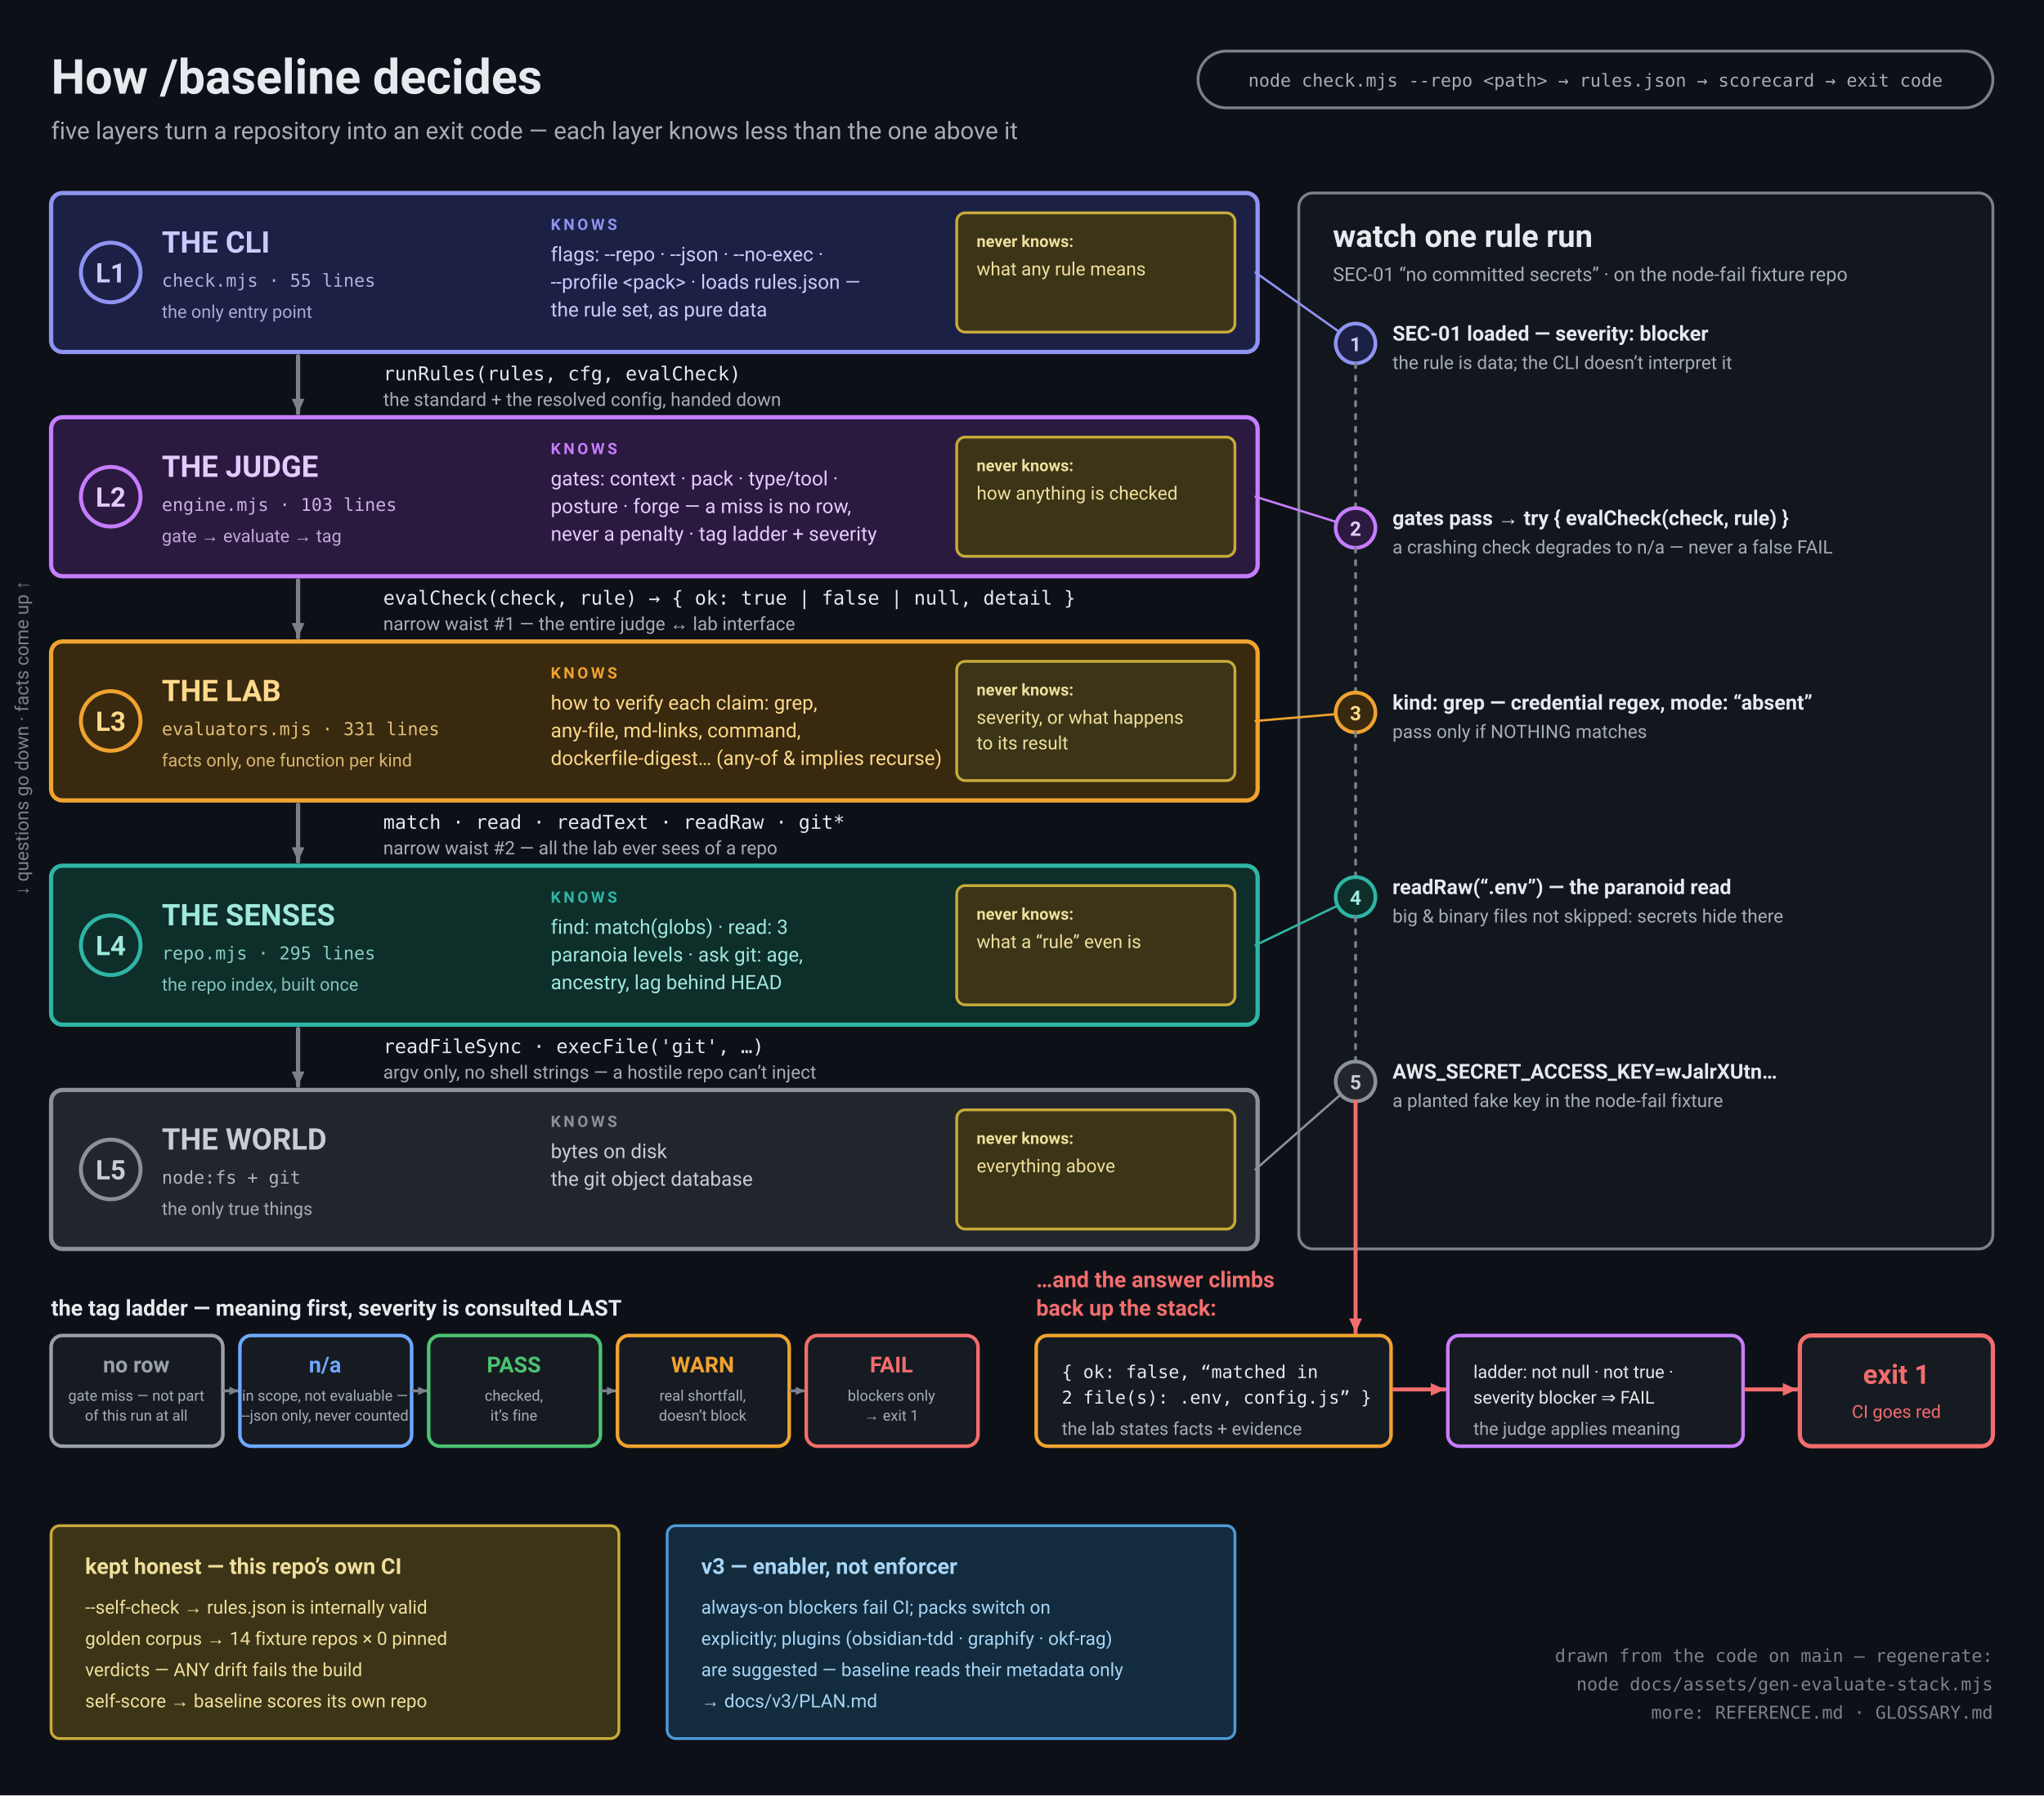
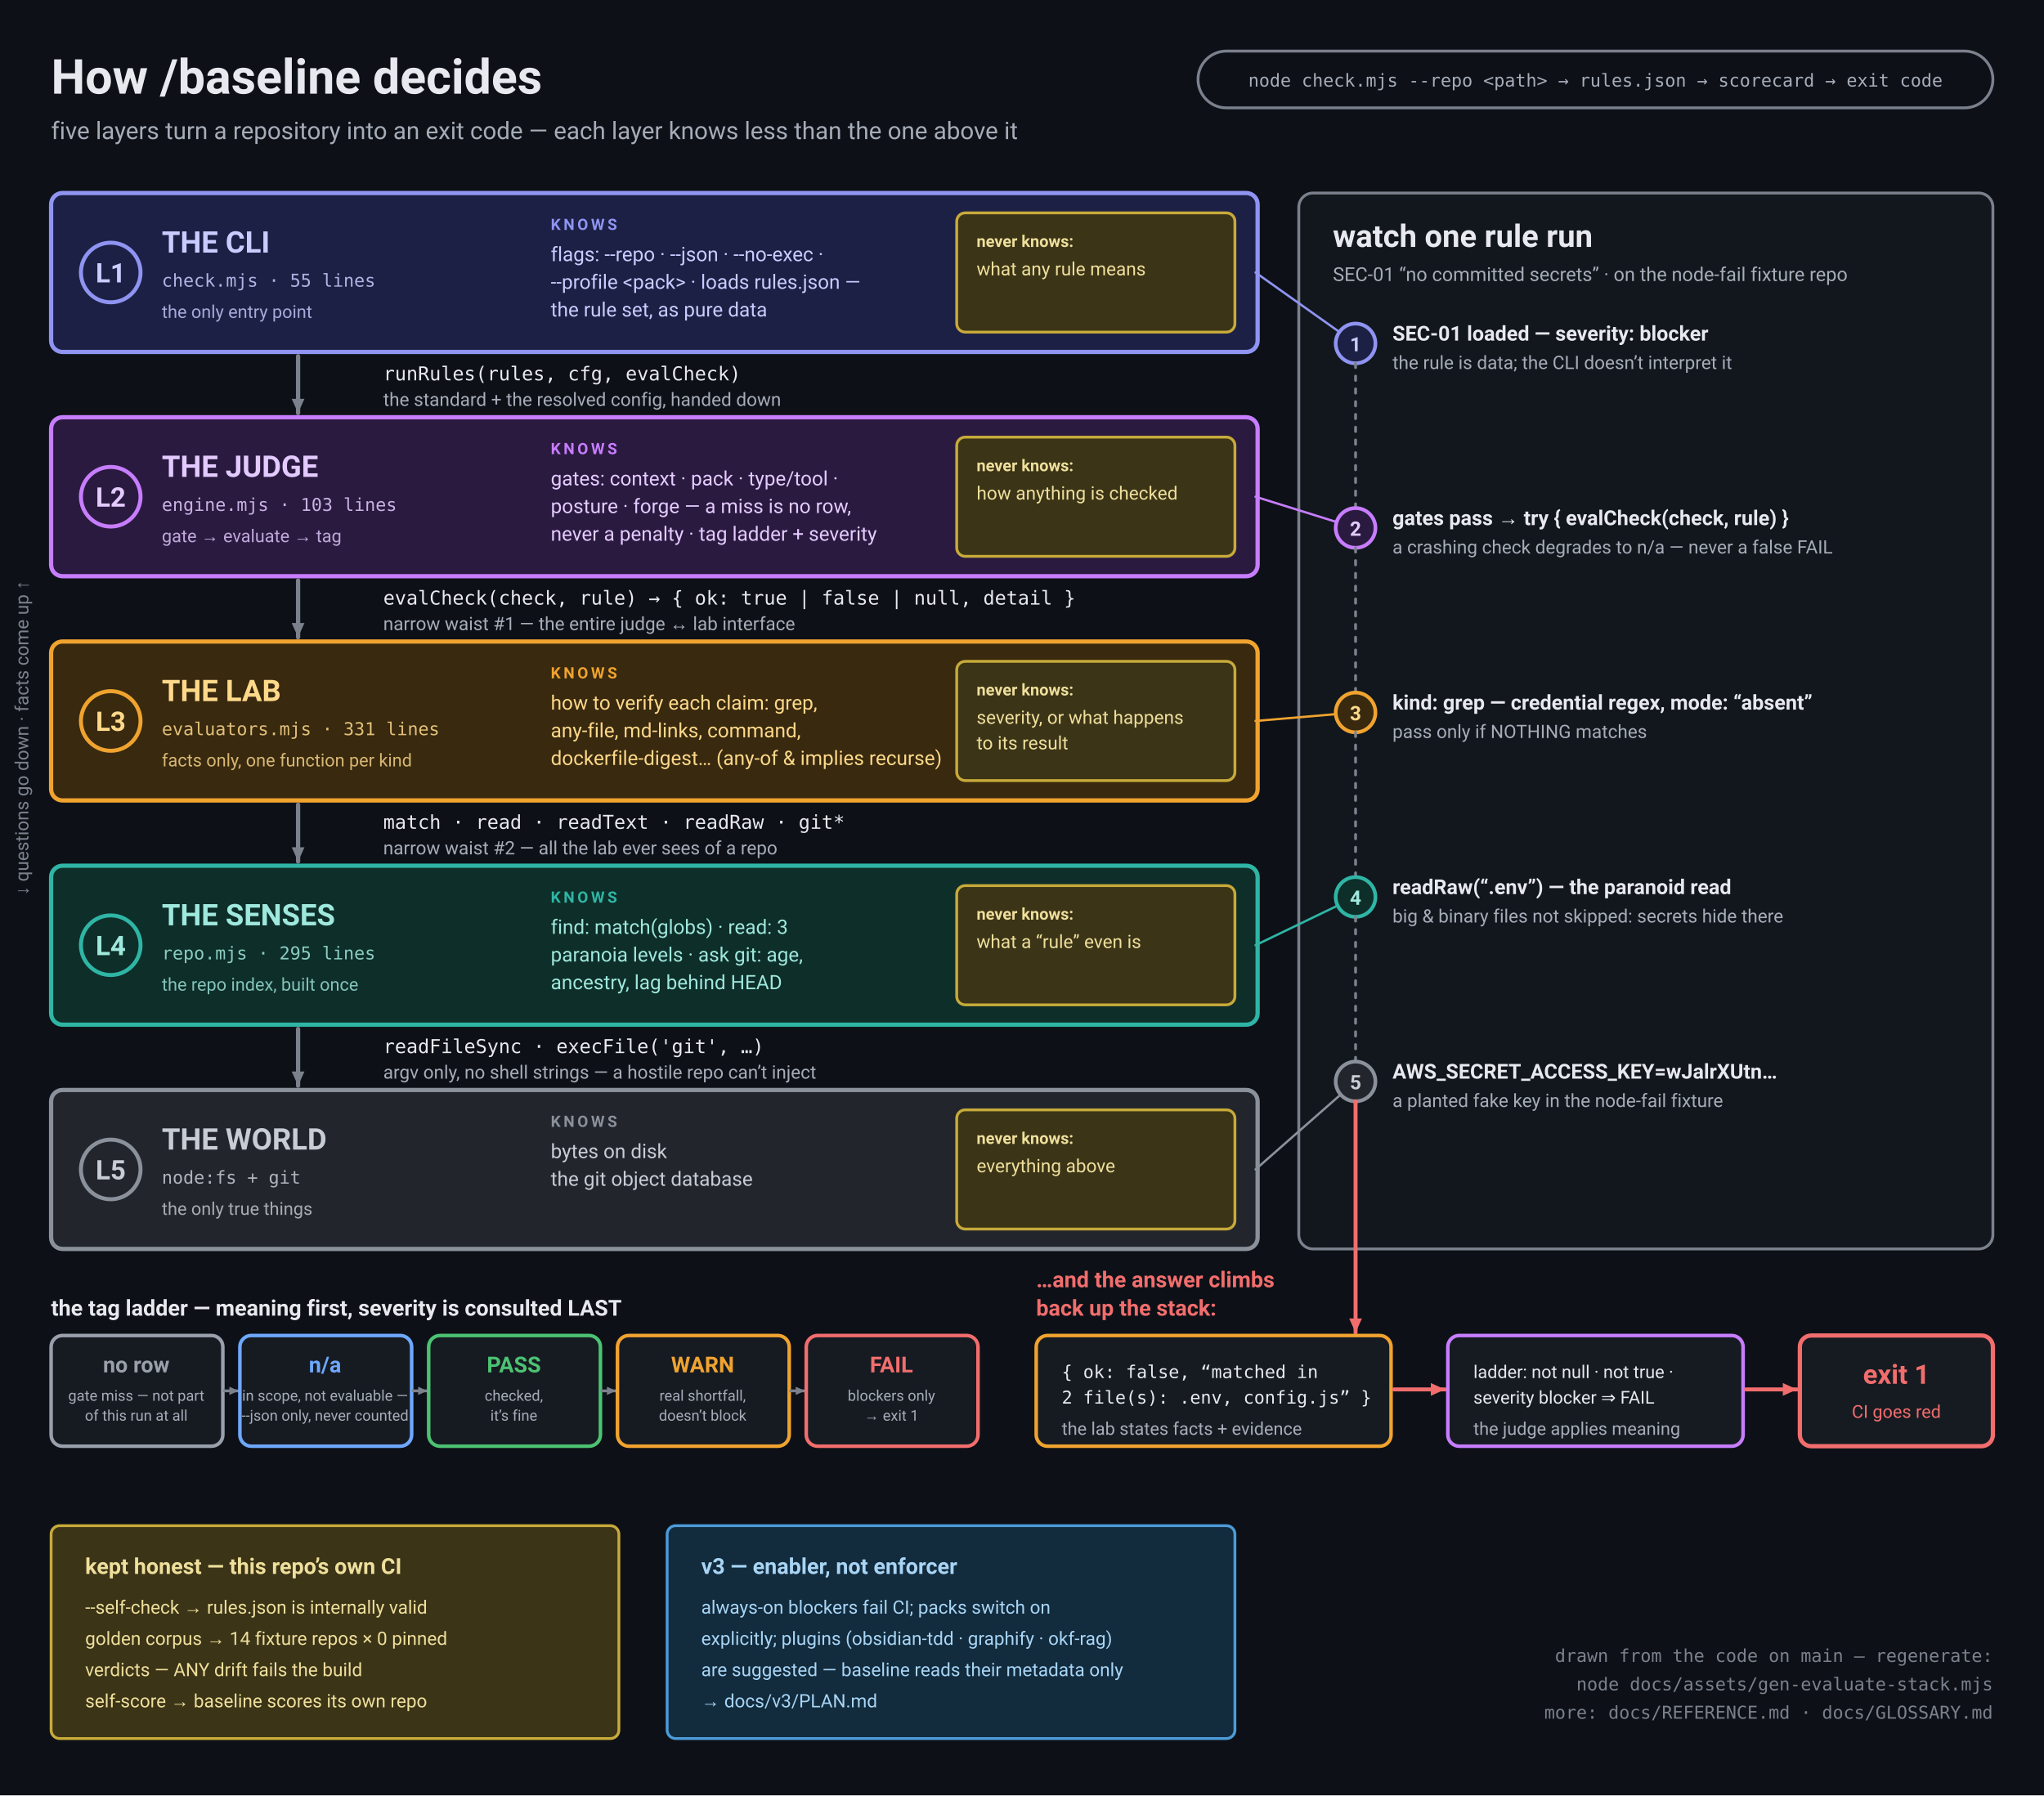
<svg xmlns="http://www.w3.org/2000/svg" viewBox="0 0 1440 1265" role="img" aria-labelledby="t">
  <rect width="1440" height="1265" fill="#0D1117" />
  <text x="36" y="66" font-family="Segoe UI, Roboto, Helvetica Neue, Arial, DejaVu Sans, sans-serif" font-size="34" font-weight="bold" fill="#E7E9EE" text-anchor="start">How /baseline decides</text>
  <text x="36" y="98" font-family="Segoe UI, Roboto, Helvetica Neue, Arial, DejaVu Sans, sans-serif" font-size="17" font-weight="normal" fill="#A6ACB8" text-anchor="start">five layers turn a repository into an exit code — each layer knows less than the one above it</text>
  <rect x="844" y="36" width="560" height="40" rx="20" fill="none" stroke="#7B818C" stroke-width="2" />
  <text x="1124" y="61" font-family="ui-monospace, Menlo, Consolas, DejaVu Sans Mono, monospace" font-size="12.5" font-weight="normal" fill="#A6ACB8" text-anchor="middle">node check.mjs --repo &lt;path&gt;  →  rules.json  →  scorecard  →  exit code</text>
  <g transform="rotate(-90 20 520)">
    <text x="20" y="520" font-family="Segoe UI, Roboto, Helvetica Neue, Arial, DejaVu Sans, sans-serif" font-size="13" font-weight="normal" fill="#7B818C" text-anchor="middle">↓ questions go down · facts come up ↑</text>
  </g>
  <rect x="36" y="136" width="850" height="112" rx="8" fill="#1C2044" stroke="#8F94F2" stroke-width="3" />
  <circle cx="78" cy="192" r="21" fill="none" stroke="#8F94F2" stroke-width="2.8" />
  <text x="78" y="199" font-family="Segoe UI, Roboto, Helvetica Neue, Arial, DejaVu Sans, sans-serif" font-size="19" font-weight="bold" fill="#C9CCFF" text-anchor="middle">L1</text>
  <text x="114" y="178" font-family="Segoe UI, Roboto, Helvetica Neue, Arial, DejaVu Sans, sans-serif" font-size="21" font-weight="bold" fill="#C9CCFF" text-anchor="start">THE CLI</text>
  <text x="114" y="202" font-family="ui-monospace, Menlo, Consolas, DejaVu Sans Mono, monospace" font-size="12.5" font-weight="normal" fill="#C9CCFF" text-anchor="start" opacity="0.85">check.mjs · 55 lines</text>
  <text x="114" y="224" font-family="Segoe UI, Roboto, Helvetica Neue, Arial, DejaVu Sans, sans-serif" font-size="12.5" font-weight="normal" fill="#C9CCFF" text-anchor="start" opacity="0.8">the only entry point</text>
  <text x="388" y="162" font-family="Segoe UI, Roboto, Helvetica Neue, Arial, DejaVu Sans, sans-serif" font-size="11" font-weight="bold" fill="#8F94F2" text-anchor="start" letter-spacing="2">KNOWS</text>
  <text x="388" y="184" font-family="Segoe UI, Roboto, Helvetica Neue, Arial, DejaVu Sans, sans-serif" font-size="14" font-weight="normal" fill="#C9CCFF" text-anchor="start">flags: --repo · --json · --no-exec ·</text>
  <text x="388" y="203.5" font-family="Segoe UI, Roboto, Helvetica Neue, Arial, DejaVu Sans, sans-serif" font-size="14" font-weight="normal" fill="#C9CCFF" text-anchor="start">--profile &lt;pack&gt; · loads rules.json —</text>
  <text x="388" y="223" font-family="Segoe UI, Roboto, Helvetica Neue, Arial, DejaVu Sans, sans-serif" font-size="14" font-weight="normal" fill="#C9CCFF" text-anchor="start">the rule set, as pure data</text>
  <rect x="674" y="150" width="196" height="84" rx="6" fill="#3B3417" stroke="#C7AA3A" stroke-width="2" />
  <text x="688" y="174" font-family="Segoe UI, Roboto, Helvetica Neue, Arial, DejaVu Sans, sans-serif" font-size="11.5" font-weight="bold" fill="#EFDF9C" text-anchor="start">never knows:</text>
  <text x="688" y="194" font-family="Segoe UI, Roboto, Helvetica Neue, Arial, DejaVu Sans, sans-serif" font-size="13" font-weight="normal" fill="#EFDF9C" text-anchor="start">what any rule means</text>
  <line x1="210" y1="251" x2="210" y2="291" stroke="#7B818C" stroke-width="3" stroke-linecap="round" />
  <path d="M210,291 L214.5,281 L205.5,281 Z" fill="#7B818C" />
  <text x="270" y="268" font-family="ui-monospace, Menlo, Consolas, DejaVu Sans Mono, monospace" font-size="13.5" font-weight="normal" fill="#E7E9EE" text-anchor="start">runRules(rules, cfg, evalCheck)</text>
  <text x="270" y="286" font-family="Segoe UI, Roboto, Helvetica Neue, Arial, DejaVu Sans, sans-serif" font-size="13" font-weight="normal" fill="#A6ACB8" text-anchor="start">the standard + the resolved config, handed down</text>
  <rect x="36" y="294" width="850" height="112" rx="8" fill="#2B1A40" stroke="#C77DFF" stroke-width="3" />
  <circle cx="78" cy="350" r="21" fill="none" stroke="#C77DFF" stroke-width="2.8" />
  <text x="78" y="357" font-family="Segoe UI, Roboto, Helvetica Neue, Arial, DejaVu Sans, sans-serif" font-size="19" font-weight="bold" fill="#E4CBFF" text-anchor="middle">L2</text>
  <text x="114" y="336" font-family="Segoe UI, Roboto, Helvetica Neue, Arial, DejaVu Sans, sans-serif" font-size="21" font-weight="bold" fill="#E4CBFF" text-anchor="start">THE JUDGE</text>
  <text x="114" y="360" font-family="ui-monospace, Menlo, Consolas, DejaVu Sans Mono, monospace" font-size="12.5" font-weight="normal" fill="#E4CBFF" text-anchor="start" opacity="0.85">engine.mjs · 103 lines</text>
  <text x="114" y="382" font-family="Segoe UI, Roboto, Helvetica Neue, Arial, DejaVu Sans, sans-serif" font-size="12.5" font-weight="normal" fill="#E4CBFF" text-anchor="start" opacity="0.8">gate → evaluate → tag</text>
  <text x="388" y="320" font-family="Segoe UI, Roboto, Helvetica Neue, Arial, DejaVu Sans, sans-serif" font-size="11" font-weight="bold" fill="#C77DFF" text-anchor="start" letter-spacing="2">KNOWS</text>
  <text x="388" y="342" font-family="Segoe UI, Roboto, Helvetica Neue, Arial, DejaVu Sans, sans-serif" font-size="14" font-weight="normal" fill="#E4CBFF" text-anchor="start">gates: context · pack · type/tool ·</text>
  <text x="388" y="361.5" font-family="Segoe UI, Roboto, Helvetica Neue, Arial, DejaVu Sans, sans-serif" font-size="14" font-weight="normal" fill="#E4CBFF" text-anchor="start">posture · forge — a miss is no row,</text>
  <text x="388" y="381" font-family="Segoe UI, Roboto, Helvetica Neue, Arial, DejaVu Sans, sans-serif" font-size="14" font-weight="normal" fill="#E4CBFF" text-anchor="start">never a penalty · tag ladder + severity</text>
  <rect x="674" y="308" width="196" height="84" rx="6" fill="#3B3417" stroke="#C7AA3A" stroke-width="2" />
  <text x="688" y="332" font-family="Segoe UI, Roboto, Helvetica Neue, Arial, DejaVu Sans, sans-serif" font-size="11.5" font-weight="bold" fill="#EFDF9C" text-anchor="start">never knows:</text>
  <text x="688" y="352" font-family="Segoe UI, Roboto, Helvetica Neue, Arial, DejaVu Sans, sans-serif" font-size="13" font-weight="normal" fill="#EFDF9C" text-anchor="start">how anything is checked</text>
  <line x1="210" y1="409" x2="210" y2="449" stroke="#7B818C" stroke-width="3" stroke-linecap="round" />
  <path d="M210,449 L214.5,439 L205.5,439 Z" fill="#7B818C" />
  <text x="270" y="426" font-family="ui-monospace, Menlo, Consolas, DejaVu Sans Mono, monospace" font-size="13.5" font-weight="normal" fill="#E7E9EE" text-anchor="start">evalCheck(check, rule) → { ok: true | false | null, detail }</text>
  <text x="270" y="444" font-family="Segoe UI, Roboto, Helvetica Neue, Arial, DejaVu Sans, sans-serif" font-size="13" font-weight="normal" fill="#A6ACB8" text-anchor="start">narrow waist #1 — the entire judge ↔ lab interface</text>
  <rect x="36" y="452" width="850" height="112" rx="8" fill="#38290F" stroke="#F0A32F" stroke-width="3" />
  <circle cx="78" cy="508" r="21" fill="none" stroke="#F0A32F" stroke-width="2.8" />
  <text x="78" y="515" font-family="Segoe UI, Roboto, Helvetica Neue, Arial, DejaVu Sans, sans-serif" font-size="19" font-weight="bold" fill="#FFD98A" text-anchor="middle">L3</text>
  <text x="114" y="494" font-family="Segoe UI, Roboto, Helvetica Neue, Arial, DejaVu Sans, sans-serif" font-size="21" font-weight="bold" fill="#FFD98A" text-anchor="start">THE LAB</text>
  <text x="114" y="518" font-family="ui-monospace, Menlo, Consolas, DejaVu Sans Mono, monospace" font-size="12.5" font-weight="normal" fill="#FFD98A" text-anchor="start" opacity="0.85">evaluators.mjs · 331 lines</text>
  <text x="114" y="540" font-family="Segoe UI, Roboto, Helvetica Neue, Arial, DejaVu Sans, sans-serif" font-size="12.5" font-weight="normal" fill="#FFD98A" text-anchor="start" opacity="0.8">facts only, one function per kind</text>
  <text x="388" y="478" font-family="Segoe UI, Roboto, Helvetica Neue, Arial, DejaVu Sans, sans-serif" font-size="11" font-weight="bold" fill="#F0A32F" text-anchor="start" letter-spacing="2">KNOWS</text>
  <text x="388" y="500" font-family="Segoe UI, Roboto, Helvetica Neue, Arial, DejaVu Sans, sans-serif" font-size="14" font-weight="normal" fill="#FFD98A" text-anchor="start">how to verify each claim: grep,</text>
  <text x="388" y="519.5" font-family="Segoe UI, Roboto, Helvetica Neue, Arial, DejaVu Sans, sans-serif" font-size="14" font-weight="normal" fill="#FFD98A" text-anchor="start">any-file, md-links, command,</text>
  <text x="388" y="539" font-family="Segoe UI, Roboto, Helvetica Neue, Arial, DejaVu Sans, sans-serif" font-size="14" font-weight="normal" fill="#FFD98A" text-anchor="start">dockerfile-digest… (any-of &amp; implies recurse)</text>
  <rect x="674" y="466" width="196" height="84" rx="6" fill="#3B3417" stroke="#C7AA3A" stroke-width="2" />
  <text x="688" y="490" font-family="Segoe UI, Roboto, Helvetica Neue, Arial, DejaVu Sans, sans-serif" font-size="11.5" font-weight="bold" fill="#EFDF9C" text-anchor="start">never knows:</text>
  <text x="688" y="510" font-family="Segoe UI, Roboto, Helvetica Neue, Arial, DejaVu Sans, sans-serif" font-size="13" font-weight="normal" fill="#EFDF9C" text-anchor="start">severity, or what happens</text>
  <text x="688" y="528" font-family="Segoe UI, Roboto, Helvetica Neue, Arial, DejaVu Sans, sans-serif" font-size="13" font-weight="normal" fill="#EFDF9C" text-anchor="start">to its result</text>
  <line x1="210" y1="567" x2="210" y2="607" stroke="#7B818C" stroke-width="3" stroke-linecap="round" />
  <path d="M210,607 L214.5,597 L205.5,597 Z" fill="#7B818C" />
  <text x="270" y="584" font-family="ui-monospace, Menlo, Consolas, DejaVu Sans Mono, monospace" font-size="13.5" font-weight="normal" fill="#E7E9EE" text-anchor="start">match · read · readText · readRaw · git*</text>
  <text x="270" y="602" font-family="Segoe UI, Roboto, Helvetica Neue, Arial, DejaVu Sans, sans-serif" font-size="13" font-weight="normal" fill="#A6ACB8" text-anchor="start">narrow waist #2 — all the lab ever sees of a repo</text>
  <rect x="36" y="610" width="850" height="112" rx="8" fill="#0E2E29" stroke="#2FB5A5" stroke-width="3" />
  <circle cx="78" cy="666" r="21" fill="none" stroke="#2FB5A5" stroke-width="2.8" />
  <text x="78" y="673" font-family="Segoe UI, Roboto, Helvetica Neue, Arial, DejaVu Sans, sans-serif" font-size="19" font-weight="bold" fill="#9FE8DD" text-anchor="middle">L4</text>
  <text x="114" y="652" font-family="Segoe UI, Roboto, Helvetica Neue, Arial, DejaVu Sans, sans-serif" font-size="21" font-weight="bold" fill="#9FE8DD" text-anchor="start">THE SENSES</text>
  <text x="114" y="676" font-family="ui-monospace, Menlo, Consolas, DejaVu Sans Mono, monospace" font-size="12.5" font-weight="normal" fill="#9FE8DD" text-anchor="start" opacity="0.85">repo.mjs · 295 lines</text>
  <text x="114" y="698" font-family="Segoe UI, Roboto, Helvetica Neue, Arial, DejaVu Sans, sans-serif" font-size="12.5" font-weight="normal" fill="#9FE8DD" text-anchor="start" opacity="0.8">the repo index, built once</text>
  <text x="388" y="636" font-family="Segoe UI, Roboto, Helvetica Neue, Arial, DejaVu Sans, sans-serif" font-size="11" font-weight="bold" fill="#2FB5A5" text-anchor="start" letter-spacing="2">KNOWS</text>
  <text x="388" y="658" font-family="Segoe UI, Roboto, Helvetica Neue, Arial, DejaVu Sans, sans-serif" font-size="14" font-weight="normal" fill="#9FE8DD" text-anchor="start">find: match(globs) · read: 3</text>
  <text x="388" y="677.5" font-family="Segoe UI, Roboto, Helvetica Neue, Arial, DejaVu Sans, sans-serif" font-size="14" font-weight="normal" fill="#9FE8DD" text-anchor="start">paranoia levels · ask git: age,</text>
  <text x="388" y="697" font-family="Segoe UI, Roboto, Helvetica Neue, Arial, DejaVu Sans, sans-serif" font-size="14" font-weight="normal" fill="#9FE8DD" text-anchor="start">ancestry, lag behind HEAD</text>
  <rect x="674" y="624" width="196" height="84" rx="6" fill="#3B3417" stroke="#C7AA3A" stroke-width="2" />
  <text x="688" y="648" font-family="Segoe UI, Roboto, Helvetica Neue, Arial, DejaVu Sans, sans-serif" font-size="11.5" font-weight="bold" fill="#EFDF9C" text-anchor="start">never knows:</text>
  <text x="688" y="668" font-family="Segoe UI, Roboto, Helvetica Neue, Arial, DejaVu Sans, sans-serif" font-size="13" font-weight="normal" fill="#EFDF9C" text-anchor="start">what a “rule” even is</text>
  <line x1="210" y1="725" x2="210" y2="765" stroke="#7B818C" stroke-width="3" stroke-linecap="round" />
  <path d="M210,765 L214.5,755 L205.5,755 Z" fill="#7B818C" />
  <text x="270" y="742" font-family="ui-monospace, Menlo, Consolas, DejaVu Sans Mono, monospace" font-size="13.5" font-weight="normal" fill="#E7E9EE" text-anchor="start">readFileSync · execFile('git', …)</text>
  <text x="270" y="760" font-family="Segoe UI, Roboto, Helvetica Neue, Arial, DejaVu Sans, sans-serif" font-size="13" font-weight="normal" fill="#A6ACB8" text-anchor="start">argv only, no shell strings — a hostile repo can’t inject</text>
  <rect x="36" y="768" width="850" height="112" rx="8" fill="#22262C" stroke="#8B919B" stroke-width="3" />
  <circle cx="78" cy="824" r="21" fill="none" stroke="#8B919B" stroke-width="2.8" />
  <text x="78" y="831" font-family="Segoe UI, Roboto, Helvetica Neue, Arial, DejaVu Sans, sans-serif" font-size="19" font-weight="bold" fill="#C8CDD5" text-anchor="middle">L5</text>
  <text x="114" y="810" font-family="Segoe UI, Roboto, Helvetica Neue, Arial, DejaVu Sans, sans-serif" font-size="21" font-weight="bold" fill="#C8CDD5" text-anchor="start">THE WORLD</text>
  <text x="114" y="834" font-family="ui-monospace, Menlo, Consolas, DejaVu Sans Mono, monospace" font-size="12.5" font-weight="normal" fill="#C8CDD5" text-anchor="start" opacity="0.85">node:fs + git</text>
  <text x="114" y="856" font-family="Segoe UI, Roboto, Helvetica Neue, Arial, DejaVu Sans, sans-serif" font-size="12.5" font-weight="normal" fill="#C8CDD5" text-anchor="start" opacity="0.8">the only true things</text>
  <text x="388" y="794" font-family="Segoe UI, Roboto, Helvetica Neue, Arial, DejaVu Sans, sans-serif" font-size="11" font-weight="bold" fill="#8B919B" text-anchor="start" letter-spacing="2">KNOWS</text>
  <text x="388" y="816" font-family="Segoe UI, Roboto, Helvetica Neue, Arial, DejaVu Sans, sans-serif" font-size="14" font-weight="normal" fill="#C8CDD5" text-anchor="start">bytes on disk</text>
  <text x="388" y="835.5" font-family="Segoe UI, Roboto, Helvetica Neue, Arial, DejaVu Sans, sans-serif" font-size="14" font-weight="normal" fill="#C8CDD5" text-anchor="start">the git object database</text>
  <rect x="674" y="782" width="196" height="84" rx="6" fill="#3B3417" stroke="#C7AA3A" stroke-width="2" />
  <text x="688" y="806" font-family="Segoe UI, Roboto, Helvetica Neue, Arial, DejaVu Sans, sans-serif" font-size="11.5" font-weight="bold" fill="#EFDF9C" text-anchor="start">never knows:</text>
  <text x="688" y="826" font-family="Segoe UI, Roboto, Helvetica Neue, Arial, DejaVu Sans, sans-serif" font-size="13" font-weight="normal" fill="#EFDF9C" text-anchor="start">everything above</text>
  <rect x="915" y="136" width="489" height="744" rx="10" fill="#161B22" fill-opacity="0.6" stroke="#7B818C" stroke-width="2" />
  <text x="939" y="174" font-family="Segoe UI, Roboto, Helvetica Neue, Arial, DejaVu Sans, sans-serif" font-size="22" font-weight="bold" fill="#E7E9EE" text-anchor="start">watch one rule run</text>
  <text x="939" y="198" font-family="Segoe UI, Roboto, Helvetica Neue, Arial, DejaVu Sans, sans-serif" font-size="13.5" font-weight="normal" fill="#A6ACB8" text-anchor="start">SEC-01 “no committed secrets” · on the node-fail fixture repo</text>
  <line x1="884.5" y1="192" x2="955" y2="242" stroke="#8F94F2" stroke-width="1.6" stroke-linecap="round" />
  <circle cx="955" cy="242" r="14" fill="#1C2044" stroke="#8F94F2" stroke-width="2.6" />
  <text x="955" y="247.5" font-family="Segoe UI, Roboto, Helvetica Neue, Arial, DejaVu Sans, sans-serif" font-size="14" font-weight="bold" fill="#C9CCFF" text-anchor="middle">1</text>
  <text x="981" y="240" font-family="Segoe UI, Roboto, Helvetica Neue, Arial, DejaVu Sans, sans-serif" font-size="14.5" font-weight="bold" fill="#E7E9EE" text-anchor="start">SEC-01 loaded — severity: blocker</text>
  <text x="981" y="260" font-family="Segoe UI, Roboto, Helvetica Neue, Arial, DejaVu Sans, sans-serif" font-size="13" font-weight="normal" fill="#A6ACB8" text-anchor="start">the rule is data; the CLI doesn’t interpret it</text>
  <line x1="955" y1="256" x2="955" y2="358" stroke="#7B818C" stroke-width="2" stroke-linecap="round" stroke-dasharray="3 6" />
  <line x1="884.5" y1="350" x2="955" y2="372" stroke="#C77DFF" stroke-width="1.6" stroke-linecap="round" />
  <circle cx="955" cy="372" r="14" fill="#2B1A40" stroke="#C77DFF" stroke-width="2.6" />
  <text x="955" y="377.5" font-family="Segoe UI, Roboto, Helvetica Neue, Arial, DejaVu Sans, sans-serif" font-size="14" font-weight="bold" fill="#E4CBFF" text-anchor="middle">2</text>
  <text x="981" y="370" font-family="Segoe UI, Roboto, Helvetica Neue, Arial, DejaVu Sans, sans-serif" font-size="14.5" font-weight="bold" fill="#E7E9EE" text-anchor="start">gates pass → try { evalCheck(check, rule) }</text>
  <text x="981" y="390" font-family="Segoe UI, Roboto, Helvetica Neue, Arial, DejaVu Sans, sans-serif" font-size="13" font-weight="normal" fill="#A6ACB8" text-anchor="start">a crashing check degrades to n/a — never a false FAIL</text>
  <line x1="955" y1="386" x2="955" y2="488" stroke="#7B818C" stroke-width="2" stroke-linecap="round" stroke-dasharray="3 6" />
  <line x1="884.5" y1="508" x2="955" y2="502" stroke="#F0A32F" stroke-width="1.6" stroke-linecap="round" />
  <circle cx="955" cy="502" r="14" fill="#38290F" stroke="#F0A32F" stroke-width="2.6" />
  <text x="955" y="507.5" font-family="Segoe UI, Roboto, Helvetica Neue, Arial, DejaVu Sans, sans-serif" font-size="14" font-weight="bold" fill="#FFD98A" text-anchor="middle">3</text>
  <text x="981" y="500" font-family="Segoe UI, Roboto, Helvetica Neue, Arial, DejaVu Sans, sans-serif" font-size="14.5" font-weight="bold" fill="#E7E9EE" text-anchor="start">kind: grep — credential regex, mode: “absent”</text>
  <text x="981" y="520" font-family="Segoe UI, Roboto, Helvetica Neue, Arial, DejaVu Sans, sans-serif" font-size="13" font-weight="normal" fill="#A6ACB8" text-anchor="start">pass only if NOTHING matches</text>
  <line x1="955" y1="516" x2="955" y2="618" stroke="#7B818C" stroke-width="2" stroke-linecap="round" stroke-dasharray="3 6" />
  <line x1="884.5" y1="666" x2="955" y2="632" stroke="#2FB5A5" stroke-width="1.6" stroke-linecap="round" />
  <circle cx="955" cy="632" r="14" fill="#0E2E29" stroke="#2FB5A5" stroke-width="2.6" />
  <text x="955" y="637.5" font-family="Segoe UI, Roboto, Helvetica Neue, Arial, DejaVu Sans, sans-serif" font-size="14" font-weight="bold" fill="#9FE8DD" text-anchor="middle">4</text>
  <text x="981" y="630" font-family="Segoe UI, Roboto, Helvetica Neue, Arial, DejaVu Sans, sans-serif" font-size="14.5" font-weight="bold" fill="#E7E9EE" text-anchor="start">readRaw(“.env”) — the paranoid read</text>
  <text x="981" y="650" font-family="Segoe UI, Roboto, Helvetica Neue, Arial, DejaVu Sans, sans-serif" font-size="13" font-weight="normal" fill="#A6ACB8" text-anchor="start">big &amp; binary files not skipped: secrets hide there</text>
  <line x1="955" y1="646" x2="955" y2="748" stroke="#7B818C" stroke-width="2" stroke-linecap="round" stroke-dasharray="3 6" />
  <line x1="884.5" y1="824" x2="955" y2="762" stroke="#8B919B" stroke-width="1.6" stroke-linecap="round" />
  <circle cx="955" cy="762" r="14" fill="#22262C" stroke="#8B919B" stroke-width="2.6" />
  <text x="955" y="767.5" font-family="Segoe UI, Roboto, Helvetica Neue, Arial, DejaVu Sans, sans-serif" font-size="14" font-weight="bold" fill="#C8CDD5" text-anchor="middle">5</text>
  <text x="981" y="760" font-family="Segoe UI, Roboto, Helvetica Neue, Arial, DejaVu Sans, sans-serif" font-size="14.5" font-weight="bold" fill="#E7E9EE" text-anchor="start">AWS_SECRET_ACCESS_KEY=wJalrXUtn…</text>
  <text x="981" y="780" font-family="Segoe UI, Roboto, Helvetica Neue, Arial, DejaVu Sans, sans-serif" font-size="13" font-weight="normal" fill="#A6ACB8" text-anchor="start">a planted fake key in the node-fail fixture</text>
  <line x1="955" y1="776" x2="955" y2="939" stroke="#F26D6D" stroke-width="2.8" stroke-linecap="round" />
  <path d="M955,939 L959.5,929 L950.5,929 Z" fill="#F26D6D" />
  <text x="730" y="907" font-family="Segoe UI, Roboto, Helvetica Neue, Arial, DejaVu Sans, sans-serif" font-size="15.5" font-weight="bold" fill="#F26D6D" text-anchor="start">…and the answer climbs</text>
  <text x="730" y="927" font-family="Segoe UI, Roboto, Helvetica Neue, Arial, DejaVu Sans, sans-serif" font-size="15.5" font-weight="bold" fill="#F26D6D" text-anchor="start">back up the stack:</text>
  <rect x="730" y="941" width="250" height="78" rx="8" fill="#161B22" stroke="#F0A32F" stroke-width="2.5" />
  <text x="748" y="971" font-family="ui-monospace, Menlo, Consolas, DejaVu Sans Mono, monospace" font-size="12.5" font-weight="normal" fill="#E7E9EE" text-anchor="start">{ ok: false, “matched in</text>
  <text x="748" y="989" font-family="ui-monospace, Menlo, Consolas, DejaVu Sans Mono, monospace" font-size="12.5" font-weight="normal" fill="#E7E9EE" text-anchor="start">2 file(s): .env, config.js” }</text>
  <text x="748" y="1011" font-family="Segoe UI, Roboto, Helvetica Neue, Arial, DejaVu Sans, sans-serif" font-size="12.5" font-weight="normal" fill="#A6ACB8" text-anchor="start">the lab states facts + evidence</text>
  <line x1="982" y1="979" x2="1018" y2="979" stroke="#F26D6D" stroke-width="2.8" stroke-linecap="round" />
  <path d="M1018,979 L1008,974.5 L1008,983.5 Z" fill="#F26D6D" />
  <rect x="1020" y="941" width="208" height="78" rx="8" fill="#161B22" stroke="#C77DFF" stroke-width="2.5" />
  <text x="1038" y="971" font-family="Segoe UI, Roboto, Helvetica Neue, Arial, DejaVu Sans, sans-serif" font-size="12.5" font-weight="normal" fill="#E7E9EE" text-anchor="start">ladder: not null · not true ·</text>
  <text x="1038" y="989" font-family="Segoe UI, Roboto, Helvetica Neue, Arial, DejaVu Sans, sans-serif" font-size="12.5" font-weight="normal" fill="#E7E9EE" text-anchor="start">severity blocker ⇒ FAIL</text>
  <text x="1038" y="1011" font-family="Segoe UI, Roboto, Helvetica Neue, Arial, DejaVu Sans, sans-serif" font-size="12.5" font-weight="normal" fill="#A6ACB8" text-anchor="start">the judge applies meaning</text>
  <line x1="1230" y1="979" x2="1266" y2="979" stroke="#F26D6D" stroke-width="2.8" stroke-linecap="round" />
  <path d="M1266,979 L1256,974.5 L1256,983.5 Z" fill="#F26D6D" />
  <rect x="1268" y="941" width="136" height="78" rx="8" fill="#161B22" stroke="#F26D6D" stroke-width="3" />
  <text x="1336" y="975" font-family="Segoe UI, Roboto, Helvetica Neue, Arial, DejaVu Sans, sans-serif" font-size="19" font-weight="bold" fill="#F26D6D" text-anchor="middle">exit 1</text>
  <text x="1336" y="999" font-family="Segoe UI, Roboto, Helvetica Neue, Arial, DejaVu Sans, sans-serif" font-size="12.5" font-weight="normal" fill="#F26D6D" text-anchor="middle">CI goes red</text>
  <text x="36" y="927" font-family="Segoe UI, Roboto, Helvetica Neue, Arial, DejaVu Sans, sans-serif" font-size="15.5" font-weight="bold" fill="#E7E9EE" text-anchor="start">the tag ladder — meaning first, severity is consulted LAST</text>
  <rect x="36" y="941" width="121" height="78" rx="8" fill="#161B22" stroke="#9AA0AB" stroke-width="2.5" />
  <text x="96" y="967" font-family="Segoe UI, Roboto, Helvetica Neue, Arial, DejaVu Sans, sans-serif" font-size="15.5" font-weight="bold" fill="#9AA0AB" text-anchor="middle">no row</text>
  <text x="96" y="987" font-family="Segoe UI, Roboto, Helvetica Neue, Arial, DejaVu Sans, sans-serif" font-size="10.5" font-weight="normal" fill="#A6ACB8" text-anchor="middle">gate miss — not part</text>
  <text x="96" y="1001" font-family="Segoe UI, Roboto, Helvetica Neue, Arial, DejaVu Sans, sans-serif" font-size="10.5" font-weight="normal" fill="#A6ACB8" text-anchor="middle">of this run at all</text>
  <line x1="158" y1="980" x2="168" y2="980" stroke="#7B818C" stroke-width="2" stroke-linecap="round" />
  <path d="M168,980 L161.6,977.1 L161.6,982.9 Z" fill="#7B818C" />
  <rect x="169" y="941" width="121" height="78" rx="8" fill="#161B22" stroke="#6EA8FE" stroke-width="2.5" />
  <text x="229" y="967" font-family="Segoe UI, Roboto, Helvetica Neue, Arial, DejaVu Sans, sans-serif" font-size="15.5" font-weight="bold" fill="#6EA8FE" text-anchor="middle">n/a</text>
  <text x="229" y="987" font-family="Segoe UI, Roboto, Helvetica Neue, Arial, DejaVu Sans, sans-serif" font-size="10.5" font-weight="normal" fill="#A6ACB8" text-anchor="middle">in scope, not evaluable —</text>
  <text x="229" y="1001" font-family="Segoe UI, Roboto, Helvetica Neue, Arial, DejaVu Sans, sans-serif" font-size="10.5" font-weight="normal" fill="#A6ACB8" text-anchor="middle">--json only, never counted</text>
  <line x1="291" y1="980" x2="301" y2="980" stroke="#7B818C" stroke-width="2" stroke-linecap="round" />
  <path d="M301,980 L294.6,977.1 L294.6,982.9 Z" fill="#7B818C" />
  <rect x="302" y="941" width="121" height="78" rx="8" fill="#161B22" stroke="#4CC272" stroke-width="2.5" />
  <text x="362" y="967" font-family="Segoe UI, Roboto, Helvetica Neue, Arial, DejaVu Sans, sans-serif" font-size="15.5" font-weight="bold" fill="#4CC272" text-anchor="middle">PASS</text>
  <text x="362" y="987" font-family="Segoe UI, Roboto, Helvetica Neue, Arial, DejaVu Sans, sans-serif" font-size="10.5" font-weight="normal" fill="#A6ACB8" text-anchor="middle">checked,</text>
  <text x="362" y="1001" font-family="Segoe UI, Roboto, Helvetica Neue, Arial, DejaVu Sans, sans-serif" font-size="10.5" font-weight="normal" fill="#A6ACB8" text-anchor="middle">it’s fine</text>
  <line x1="424" y1="980" x2="434" y2="980" stroke="#7B818C" stroke-width="2" stroke-linecap="round" />
  <path d="M434,980 L427.6,977.1 L427.6,982.9 Z" fill="#7B818C" />
  <rect x="435" y="941" width="121" height="78" rx="8" fill="#161B22" stroke="#F0A32F" stroke-width="2.5" />
  <text x="495" y="967" font-family="Segoe UI, Roboto, Helvetica Neue, Arial, DejaVu Sans, sans-serif" font-size="15.5" font-weight="bold" fill="#F0A32F" text-anchor="middle">WARN</text>
  <text x="495" y="987" font-family="Segoe UI, Roboto, Helvetica Neue, Arial, DejaVu Sans, sans-serif" font-size="10.5" font-weight="normal" fill="#A6ACB8" text-anchor="middle">real shortfall,</text>
  <text x="495" y="1001" font-family="Segoe UI, Roboto, Helvetica Neue, Arial, DejaVu Sans, sans-serif" font-size="10.5" font-weight="normal" fill="#A6ACB8" text-anchor="middle">doesn’t block</text>
  <line x1="557" y1="980" x2="567" y2="980" stroke="#7B818C" stroke-width="2" stroke-linecap="round" />
  <path d="M567,980 L560.6,977.1 L560.6,982.9 Z" fill="#7B818C" />
  <rect x="568" y="941" width="121" height="78" rx="8" fill="#161B22" stroke="#F26D6D" stroke-width="2.5" />
  <text x="628" y="967" font-family="Segoe UI, Roboto, Helvetica Neue, Arial, DejaVu Sans, sans-serif" font-size="15.5" font-weight="bold" fill="#F26D6D" text-anchor="middle">FAIL</text>
  <text x="628" y="987" font-family="Segoe UI, Roboto, Helvetica Neue, Arial, DejaVu Sans, sans-serif" font-size="10.5" font-weight="normal" fill="#A6ACB8" text-anchor="middle">blockers only</text>
  <text x="628" y="1001" font-family="Segoe UI, Roboto, Helvetica Neue, Arial, DejaVu Sans, sans-serif" font-size="10.5" font-weight="normal" fill="#A6ACB8" text-anchor="middle">→ exit 1</text>
  <rect x="36" y="1075" width="400" height="150" rx="6" fill="#3B3417" stroke="#C7AA3A" stroke-width="2" />
  <text x="60" y="1109" font-family="Segoe UI, Roboto, Helvetica Neue, Arial, DejaVu Sans, sans-serif" font-size="15.5" font-weight="bold" fill="#EFDF9C" text-anchor="start">kept honest — this repo’s own CI</text>
  <text x="60" y="1137" font-family="Segoe UI, Roboto, Helvetica Neue, Arial, DejaVu Sans, sans-serif" font-size="13" font-weight="normal" fill="#EFDF9C" text-anchor="start">--self-check → rules.json is internally valid</text>
  <text x="60" y="1159" font-family="Segoe UI, Roboto, Helvetica Neue, Arial, DejaVu Sans, sans-serif" font-size="13" font-weight="normal" fill="#EFDF9C" text-anchor="start">golden corpus → 14 fixture repos × 0 pinned</text>
  <text x="60" y="1181" font-family="Segoe UI, Roboto, Helvetica Neue, Arial, DejaVu Sans, sans-serif" font-size="13" font-weight="normal" fill="#EFDF9C" text-anchor="start">     verdicts — ANY drift fails the build</text>
  <text x="60" y="1203" font-family="Segoe UI, Roboto, Helvetica Neue, Arial, DejaVu Sans, sans-serif" font-size="13" font-weight="normal" fill="#EFDF9C" text-anchor="start">self-score → baseline scores its own repo</text>
  <rect x="470" y="1075" width="400" height="150" rx="6" fill="#122B3D" stroke="#4C9BD8" stroke-width="2" />
  <text x="494" y="1109" font-family="Segoe UI, Roboto, Helvetica Neue, Arial, DejaVu Sans, sans-serif" font-size="15.5" font-weight="bold" fill="#A8D5F5" text-anchor="start">v3 — enabler, not enforcer</text>
  <text x="494" y="1137" font-family="Segoe UI, Roboto, Helvetica Neue, Arial, DejaVu Sans, sans-serif" font-size="13" font-weight="normal" fill="#A8D5F5" text-anchor="start">always-on blockers fail CI; packs switch on</text>
  <text x="494" y="1159" font-family="Segoe UI, Roboto, Helvetica Neue, Arial, DejaVu Sans, sans-serif" font-size="13" font-weight="normal" fill="#A8D5F5" text-anchor="start">explicitly; plugins (obsidian-tdd · graphify · okf-rag)</text>
  <text x="494" y="1181" font-family="Segoe UI, Roboto, Helvetica Neue, Arial, DejaVu Sans, sans-serif" font-size="13" font-weight="normal" fill="#A8D5F5" text-anchor="start">are suggested — baseline reads their metadata only</text>
  <text x="494" y="1203" font-family="Segoe UI, Roboto, Helvetica Neue, Arial, DejaVu Sans, sans-serif" font-size="13" font-weight="normal" fill="#A8D5F5" text-anchor="start">→ docs/v3/PLAN.md</text>
  <text x="1404" y="1171" font-family="ui-monospace, Menlo, Consolas, DejaVu Sans Mono, monospace" font-size="12.5" font-weight="normal" fill="#7B818C" text-anchor="end">drawn from the code on main — regenerate:</text>
  <text x="1404" y="1191" font-family="ui-monospace, Menlo, Consolas, DejaVu Sans Mono, monospace" font-size="12.5" font-weight="normal" fill="#7B818C" text-anchor="end">node docs/assets/gen-evaluate-stack.mjs</text>
-   <text x="1404" y="1211" font-family="ui-monospace, Menlo, Consolas, DejaVu Sans Mono, monospace" font-size="12.5" font-weight="normal" fill="#7B818C" text-anchor="end">more: REFERENCE.md · GLOSSARY.md</text>
+   <text x="1404" y="1211" font-family="ui-monospace, Menlo, Consolas, DejaVu Sans Mono, monospace" font-size="12.5" font-weight="normal" fill="#7B818C" text-anchor="end">more: docs/REFERENCE.md · docs/GLOSSARY.md</text>
</svg>
